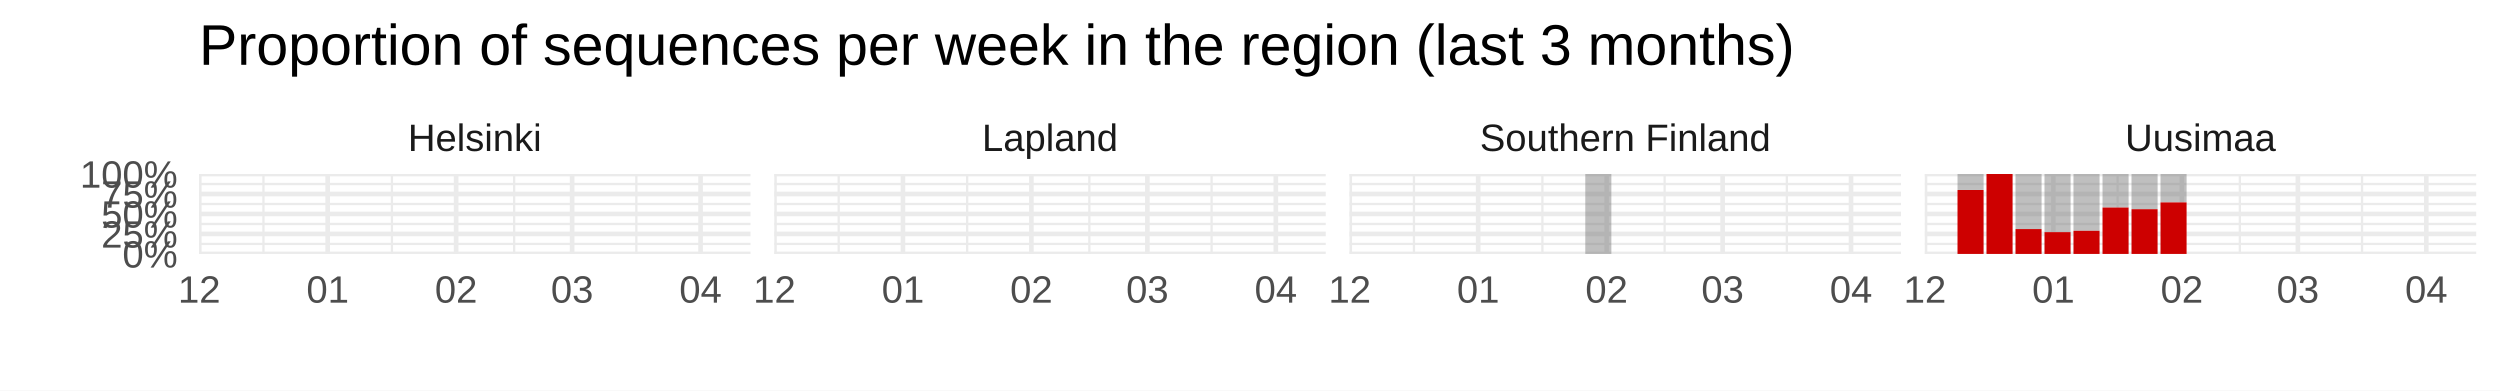
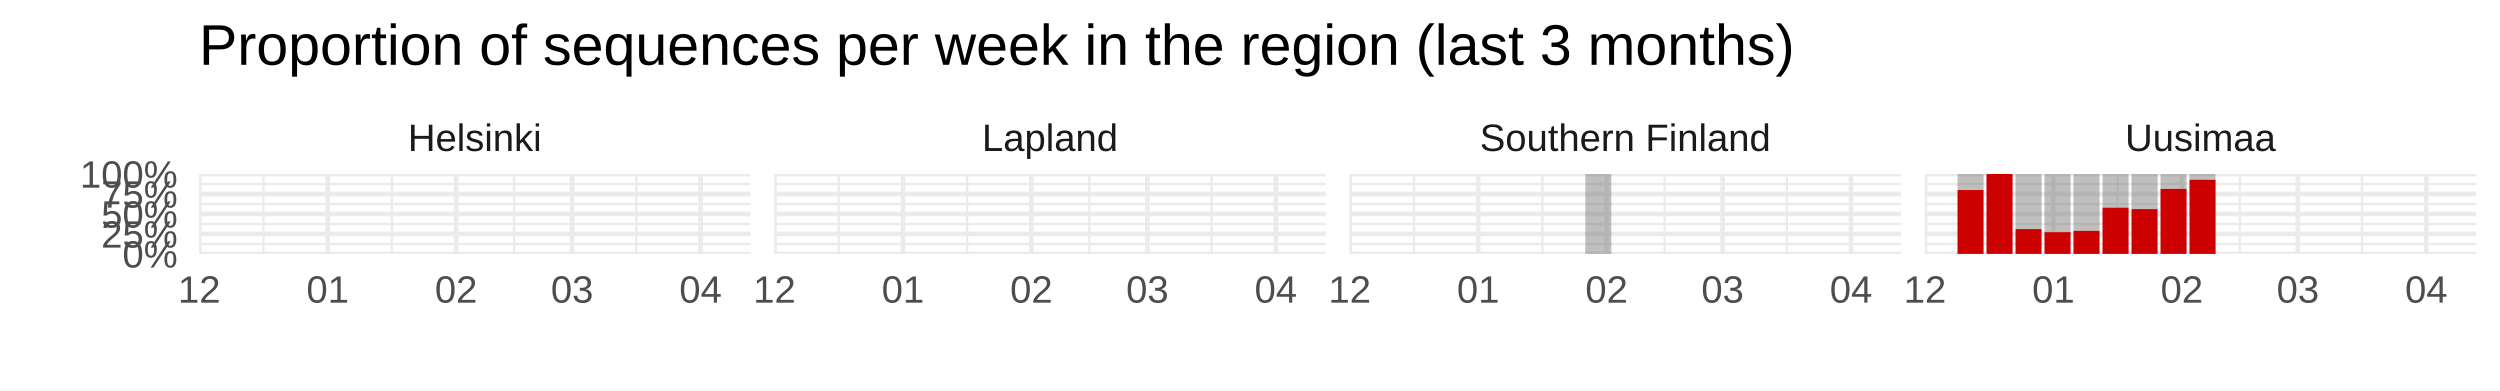
<svg xmlns="http://www.w3.org/2000/svg" class="svglite" width="576.00pt" height="90.00pt" viewBox="0 0 576.00 90.00">
  <defs>
    <style type="text/css">
    .svglite line, .svglite polyline, .svglite polygon, .svglite path, .svglite rect, .svglite circle {
      fill: none;
      stroke: #000000;
      stroke-linecap: round;
      stroke-linejoin: round;
      stroke-miterlimit: 10.00;
    }
  </style>
  </defs>
  <rect width="100%" height="100%" style="stroke: none; fill: #FFFFFF;" />
  <defs>
    <clipPath id="cpMC4wMHw1NzYuMDB8MC4wMHw5MC4wMA==">
      <rect x="0.00" y="0.00" width="576.00" height="90.00" />
    </clipPath>
  </defs>
  <g clip-path="url(#cpMC4wMHw1NzYuMDB8MC4wMHw5MC4wMA==)">
</g>
  <defs>
    <clipPath id="cpNDUuODZ8MTcyLjkyfDQwLjA5fDU4LjUw">
      <rect x="45.86" y="40.09" width="127.06" height="18.41" />
    </clipPath>
  </defs>
  <g clip-path="url(#cpNDUuODZ8MTcyLjkyfDQwLjA5fDU4LjUw)">
    <polyline points="45.86,56.20 172.92,56.20 " style="stroke-width: 0.53; stroke: #EBEBEB; stroke-linecap: butt;" />
    <polyline points="45.86,51.60 172.92,51.60 " style="stroke-width: 0.53; stroke: #EBEBEB; stroke-linecap: butt;" />
    <polyline points="45.86,47.00 172.92,47.00 " style="stroke-width: 0.53; stroke: #EBEBEB; stroke-linecap: butt;" />
    <polyline points="45.86,42.40 172.92,42.40 " style="stroke-width: 0.53; stroke: #EBEBEB; stroke-linecap: butt;" />
    <polyline points="60.70,58.50 60.70,40.09 " style="stroke-width: 0.53; stroke: #EBEBEB; stroke-linecap: butt;" />
    <polyline points="90.30,58.50 90.30,40.09 " style="stroke-width: 0.53; stroke: #EBEBEB; stroke-linecap: butt;" />
    <polyline points="118.46,58.50 118.46,40.09 " style="stroke-width: 0.53; stroke: #EBEBEB; stroke-linecap: butt;" />
    <polyline points="146.62,58.50 146.62,40.09 " style="stroke-width: 0.53; stroke: #EBEBEB; stroke-linecap: butt;" />
    <polyline points="45.86,58.50 172.92,58.50 " style="stroke-width: 1.07; stroke: #EBEBEB; stroke-linecap: butt;" />
    <polyline points="45.86,53.90 172.92,53.90 " style="stroke-width: 1.07; stroke: #EBEBEB; stroke-linecap: butt;" />
    <polyline points="45.86,49.30 172.92,49.30 " style="stroke-width: 1.07; stroke: #EBEBEB; stroke-linecap: butt;" />
    <polyline points="45.86,44.70 172.92,44.70 " style="stroke-width: 1.07; stroke: #EBEBEB; stroke-linecap: butt;" />
    <polyline points="45.86,40.09 172.92,40.09 " style="stroke-width: 1.07; stroke: #EBEBEB; stroke-linecap: butt;" />
    <polyline points="45.91,58.50 45.91,40.09 " style="stroke-width: 1.07; stroke: #EBEBEB; stroke-linecap: butt;" />
    <polyline points="75.50,58.50 75.50,40.09 " style="stroke-width: 1.07; stroke: #EBEBEB; stroke-linecap: butt;" />
    <polyline points="105.09,58.50 105.09,40.09 " style="stroke-width: 1.07; stroke: #EBEBEB; stroke-linecap: butt;" />
    <polyline points="131.82,58.50 131.82,40.09 " style="stroke-width: 1.07; stroke: #EBEBEB; stroke-linecap: butt;" />
    <polyline points="161.41,58.50 161.41,40.09 " style="stroke-width: 1.07; stroke: #EBEBEB; stroke-linecap: butt;" />
  </g>
  <g clip-path="url(#cpMC4wMHw1NzYuMDB8MC4wMHw5MC4wMA==)">
</g>
  <defs>
    <clipPath id="cpMTc4LjQwfDMwNS40NXw0MC4wOXw1OC41MA==">
      <rect x="178.40" y="40.09" width="127.06" height="18.41" />
    </clipPath>
  </defs>
  <g clip-path="url(#cpMTc4LjQwfDMwNS40NXw0MC4wOXw1OC41MA==)">
    <polyline points="178.40,56.20 305.45,56.20 " style="stroke-width: 0.53; stroke: #EBEBEB; stroke-linecap: butt;" />
    <polyline points="178.40,51.60 305.45,51.60 " style="stroke-width: 0.53; stroke: #EBEBEB; stroke-linecap: butt;" />
    <polyline points="178.40,47.00 305.45,47.00 " style="stroke-width: 0.53; stroke: #EBEBEB; stroke-linecap: butt;" />
    <polyline points="178.40,42.40 305.45,42.40 " style="stroke-width: 0.53; stroke: #EBEBEB; stroke-linecap: butt;" />
    <polyline points="193.24,58.50 193.24,40.09 " style="stroke-width: 0.53; stroke: #EBEBEB; stroke-linecap: butt;" />
    <polyline points="222.83,58.50 222.83,40.09 " style="stroke-width: 0.53; stroke: #EBEBEB; stroke-linecap: butt;" />
    <polyline points="250.99,58.50 250.99,40.09 " style="stroke-width: 0.53; stroke: #EBEBEB; stroke-linecap: butt;" />
    <polyline points="279.15,58.50 279.15,40.09 " style="stroke-width: 0.53; stroke: #EBEBEB; stroke-linecap: butt;" />
    <polyline points="178.40,58.50 305.45,58.50 " style="stroke-width: 1.07; stroke: #EBEBEB; stroke-linecap: butt;" />
    <polyline points="178.40,53.90 305.45,53.90 " style="stroke-width: 1.07; stroke: #EBEBEB; stroke-linecap: butt;" />
    <polyline points="178.40,49.30 305.45,49.30 " style="stroke-width: 1.07; stroke: #EBEBEB; stroke-linecap: butt;" />
    <polyline points="178.40,44.70 305.45,44.70 " style="stroke-width: 1.07; stroke: #EBEBEB; stroke-linecap: butt;" />
    <polyline points="178.40,40.09 305.45,40.09 " style="stroke-width: 1.07; stroke: #EBEBEB; stroke-linecap: butt;" />
    <polyline points="178.44,58.50 178.44,40.09 " style="stroke-width: 1.07; stroke: #EBEBEB; stroke-linecap: butt;" />
    <polyline points="208.04,58.50 208.04,40.09 " style="stroke-width: 1.07; stroke: #EBEBEB; stroke-linecap: butt;" />
    <polyline points="237.63,58.50 237.63,40.09 " style="stroke-width: 1.07; stroke: #EBEBEB; stroke-linecap: butt;" />
    <polyline points="264.36,58.50 264.36,40.09 " style="stroke-width: 1.07; stroke: #EBEBEB; stroke-linecap: butt;" />
    <polyline points="293.95,58.50 293.95,40.09 " style="stroke-width: 1.07; stroke: #EBEBEB; stroke-linecap: butt;" />
  </g>
  <g clip-path="url(#cpMC4wMHw1NzYuMDB8MC4wMHw5MC4wMA==)">
</g>
  <defs>
    <clipPath id="cpMzEwLjkzfDQzNy45OXw0MC4wOXw1OC41MA==">
      <rect x="310.93" y="40.09" width="127.06" height="18.41" />
    </clipPath>
  </defs>
  <g clip-path="url(#cpMzEwLjkzfDQzNy45OXw0MC4wOXw1OC41MA==)">
    <polyline points="310.93,56.20 437.99,56.20 " style="stroke-width: 0.53; stroke: #EBEBEB; stroke-linecap: butt;" />
    <polyline points="310.93,51.60 437.99,51.60 " style="stroke-width: 0.53; stroke: #EBEBEB; stroke-linecap: butt;" />
    <polyline points="310.93,47.00 437.99,47.00 " style="stroke-width: 0.53; stroke: #EBEBEB; stroke-linecap: butt;" />
    <polyline points="310.93,42.40 437.99,42.40 " style="stroke-width: 0.53; stroke: #EBEBEB; stroke-linecap: butt;" />
    <polyline points="325.77,58.50 325.77,40.09 " style="stroke-width: 0.53; stroke: #EBEBEB; stroke-linecap: butt;" />
    <polyline points="355.37,58.50 355.37,40.09 " style="stroke-width: 0.53; stroke: #EBEBEB; stroke-linecap: butt;" />
    <polyline points="383.53,58.50 383.53,40.09 " style="stroke-width: 0.53; stroke: #EBEBEB; stroke-linecap: butt;" />
    <polyline points="411.69,58.50 411.69,40.09 " style="stroke-width: 0.53; stroke: #EBEBEB; stroke-linecap: butt;" />
    <polyline points="310.93,58.50 437.99,58.50 " style="stroke-width: 1.07; stroke: #EBEBEB; stroke-linecap: butt;" />
    <polyline points="310.93,53.90 437.99,53.90 " style="stroke-width: 1.07; stroke: #EBEBEB; stroke-linecap: butt;" />
    <polyline points="310.93,49.30 437.99,49.30 " style="stroke-width: 1.07; stroke: #EBEBEB; stroke-linecap: butt;" />
    <polyline points="310.93,44.70 437.99,44.70 " style="stroke-width: 1.07; stroke: #EBEBEB; stroke-linecap: butt;" />
    <polyline points="310.93,40.09 437.99,40.09 " style="stroke-width: 1.07; stroke: #EBEBEB; stroke-linecap: butt;" />
    <polyline points="310.98,58.50 310.98,40.09 " style="stroke-width: 1.07; stroke: #EBEBEB; stroke-linecap: butt;" />
    <polyline points="340.57,58.50 340.57,40.09 " style="stroke-width: 1.07; stroke: #EBEBEB; stroke-linecap: butt;" />
    <polyline points="370.16,58.50 370.16,40.09 " style="stroke-width: 1.07; stroke: #EBEBEB; stroke-linecap: butt;" />
    <polyline points="396.89,58.50 396.89,40.09 " style="stroke-width: 1.07; stroke: #EBEBEB; stroke-linecap: butt;" />
    <polyline points="426.48,58.50 426.48,40.09 " style="stroke-width: 1.07; stroke: #EBEBEB; stroke-linecap: butt;" />
    <rect x="365.25" y="40.09" width="6.01" height="18.41" style="stroke-width: 1.07; stroke: none; stroke-linecap: square; stroke-linejoin: miter; fill: #777777; fill-opacity: 0.47;" />
    <rect x="365.25" y="58.50" width="6.01" height="0.00" style="stroke-width: 1.07; stroke: none; stroke-linecap: square; stroke-linejoin: miter; fill: #CD0000;" />
  </g>
  <g clip-path="url(#cpMC4wMHw1NzYuMDB8MC4wMHw5MC4wMA==)">
</g>
  <defs>
    <clipPath id="cpNDQzLjQ3fDU3MC41Mnw0MC4wOXw1OC41MA==">
      <rect x="443.47" y="40.09" width="127.06" height="18.41" />
    </clipPath>
  </defs>
  <g clip-path="url(#cpNDQzLjQ3fDU3MC41Mnw0MC4wOXw1OC41MA==)">
    <polyline points="443.47,56.20 570.52,56.20 " style="stroke-width: 0.53; stroke: #EBEBEB; stroke-linecap: butt;" />
    <polyline points="443.47,51.60 570.52,51.60 " style="stroke-width: 0.53; stroke: #EBEBEB; stroke-linecap: butt;" />
    <polyline points="443.47,47.00 570.52,47.00 " style="stroke-width: 0.53; stroke: #EBEBEB; stroke-linecap: butt;" />
    <polyline points="443.47,42.40 570.52,42.40 " style="stroke-width: 0.53; stroke: #EBEBEB; stroke-linecap: butt;" />
    <polyline points="458.31,58.50 458.31,40.09 " style="stroke-width: 0.53; stroke: #EBEBEB; stroke-linecap: butt;" />
    <polyline points="487.90,58.50 487.90,40.09 " style="stroke-width: 0.53; stroke: #EBEBEB; stroke-linecap: butt;" />
    <polyline points="516.06,58.50 516.06,40.09 " style="stroke-width: 0.53; stroke: #EBEBEB; stroke-linecap: butt;" />
    <polyline points="544.22,58.50 544.22,40.09 " style="stroke-width: 0.53; stroke: #EBEBEB; stroke-linecap: butt;" />
    <polyline points="443.47,58.50 570.52,58.50 " style="stroke-width: 1.07; stroke: #EBEBEB; stroke-linecap: butt;" />
    <polyline points="443.47,53.90 570.52,53.90 " style="stroke-width: 1.07; stroke: #EBEBEB; stroke-linecap: butt;" />
    <polyline points="443.47,49.30 570.52,49.30 " style="stroke-width: 1.07; stroke: #EBEBEB; stroke-linecap: butt;" />
    <polyline points="443.47,44.70 570.52,44.70 " style="stroke-width: 1.07; stroke: #EBEBEB; stroke-linecap: butt;" />
    <polyline points="443.47,40.09 570.52,40.09 " style="stroke-width: 1.07; stroke: #EBEBEB; stroke-linecap: butt;" />
    <polyline points="443.51,58.50 443.51,40.09 " style="stroke-width: 1.07; stroke: #EBEBEB; stroke-linecap: butt;" />
    <polyline points="473.10,58.50 473.10,40.09 " style="stroke-width: 1.07; stroke: #EBEBEB; stroke-linecap: butt;" />
    <polyline points="502.70,58.50 502.70,40.09 " style="stroke-width: 1.07; stroke: #EBEBEB; stroke-linecap: butt;" />
    <polyline points="529.43,58.50 529.43,40.09 " style="stroke-width: 1.07; stroke: #EBEBEB; stroke-linecap: butt;" />
    <polyline points="559.02,58.50 559.02,40.09 " style="stroke-width: 1.07; stroke: #EBEBEB; stroke-linecap: butt;" />
    <rect x="451.01" y="40.09" width="6.01" height="3.68" style="stroke-width: 1.07; stroke: none; stroke-linecap: square; stroke-linejoin: miter; fill: #777777; fill-opacity: 0.47;" />
    <rect x="457.69" y="40.09" width="6.01" height="0.00" style="stroke-width: 1.07; stroke: none; stroke-linecap: square; stroke-linejoin: miter; fill: #777777; fill-opacity: 0.47;" />
    <rect x="464.37" y="40.09" width="6.01" height="12.67" style="stroke-width: 1.07; stroke: none; stroke-linecap: square; stroke-linejoin: miter; fill: #777777; fill-opacity: 0.47;" />
    <rect x="471.05" y="40.09" width="6.01" height="13.39" style="stroke-width: 1.07; stroke: none; stroke-linecap: square; stroke-linejoin: miter; fill: #777777; fill-opacity: 0.47;" />
    <rect x="477.73" y="40.09" width="6.01" height="13.09" style="stroke-width: 1.07; stroke: none; stroke-linecap: square; stroke-linejoin: miter; fill: #777777; fill-opacity: 0.47;" />
-     <rect x="484.42" y="40.09" width="6.01" height="7.73" style="stroke-width: 1.07; stroke: none; stroke-linecap: square; stroke-linejoin: miter; fill: #777777; fill-opacity: 0.47;" />
-     <rect x="491.10" y="40.09" width="6.01" height="8.10" style="stroke-width: 1.07; stroke: none; stroke-linecap: square; stroke-linejoin: miter; fill: #777777; fill-opacity: 0.47;" />
-     <rect x="497.78" y="40.09" width="6.01" height="6.53" style="stroke-width: 1.07; stroke: none; stroke-linecap: square; stroke-linejoin: miter; fill: #777777; fill-opacity: 0.47;" />
+     <rect x="484.42" y="40.09" width="6.01" height="7.74" style="stroke-width: 1.07; stroke: none; stroke-linecap: square; stroke-linejoin: miter; fill: #777777; fill-opacity: 0.47;" />
+     <rect x="491.10" y="40.09" width="6.01" height="8.07" style="stroke-width: 1.07; stroke: none; stroke-linecap: square; stroke-linejoin: miter; fill: #777777; fill-opacity: 0.47;" />
+     <rect x="497.78" y="40.09" width="6.01" height="3.42" style="stroke-width: 1.07; stroke: none; stroke-linecap: square; stroke-linejoin: miter; fill: #777777; fill-opacity: 0.47;" />
+     <rect x="504.46" y="40.09" width="6.01" height="1.29" style="stroke-width: 1.07; stroke: none; stroke-linecap: square; stroke-linejoin: miter; fill: #777777; fill-opacity: 0.47;" />
    <rect x="451.01" y="43.78" width="6.01" height="14.73" style="stroke-width: 1.07; stroke: none; stroke-linecap: square; stroke-linejoin: miter; fill: #CD0000;" />
    <rect x="457.69" y="40.09" width="6.01" height="18.41" style="stroke-width: 1.07; stroke: none; stroke-linecap: square; stroke-linejoin: miter; fill: #CD0000;" />
    <rect x="464.37" y="52.77" width="6.01" height="5.73" style="stroke-width: 1.07; stroke: none; stroke-linecap: square; stroke-linejoin: miter; fill: #CD0000;" />
    <rect x="471.05" y="53.48" width="6.01" height="5.02" style="stroke-width: 1.07; stroke: none; stroke-linecap: square; stroke-linejoin: miter; fill: #CD0000;" />
    <rect x="477.73" y="53.18" width="6.01" height="5.32" style="stroke-width: 1.07; stroke: none; stroke-linecap: square; stroke-linejoin: miter; fill: #CD0000;" />
-     <rect x="484.42" y="47.82" width="6.01" height="10.68" style="stroke-width: 1.07; stroke: none; stroke-linecap: square; stroke-linejoin: miter; fill: #CD0000;" />
-     <rect x="491.10" y="48.20" width="6.01" height="10.31" style="stroke-width: 1.07; stroke: none; stroke-linecap: square; stroke-linejoin: miter; fill: #CD0000;" />
-     <rect x="497.78" y="46.63" width="6.01" height="11.88" style="stroke-width: 1.07; stroke: none; stroke-linecap: square; stroke-linejoin: miter; fill: #CD0000;" />
+     <rect x="484.42" y="47.83" width="6.01" height="10.67" style="stroke-width: 1.07; stroke: none; stroke-linecap: square; stroke-linejoin: miter; fill: #CD0000;" />
+     <rect x="491.10" y="48.17" width="6.01" height="10.34" style="stroke-width: 1.07; stroke: none; stroke-linecap: square; stroke-linejoin: miter; fill: #CD0000;" />
+     <rect x="497.78" y="43.51" width="6.01" height="14.99" style="stroke-width: 1.07; stroke: none; stroke-linecap: square; stroke-linejoin: miter; fill: #CD0000;" />
+     <rect x="504.46" y="41.39" width="6.01" height="17.12" style="stroke-width: 1.07; stroke: none; stroke-linecap: square; stroke-linejoin: miter; fill: #CD0000;" />
  </g>
  <g clip-path="url(#cpMC4wMHw1NzYuMDB8MC4wMHw5MC4wMA==)">
</g>
  <defs>
    <clipPath id="cpNDUuODZ8MTcyLjkyfDIzLjE4fDQwLjA5">
      <rect x="45.86" y="23.18" width="127.06" height="16.92" />
    </clipPath>
  </defs>
  <g clip-path="url(#cpNDUuODZ8MTcyLjkyfDIzLjE4fDQwLjA5)">
    <text x="109.39" y="34.79" text-anchor="middle" style="font-size: 8.80px; fill: #1A1A1A; font-family: Arial;" textLength="33.24px" lengthAdjust="spacingAndGlyphs"> Helsinki</text>
  </g>
  <g clip-path="url(#cpMC4wMHw1NzYuMDB8MC4wMHw5MC4wMA==)">
</g>
  <defs>
    <clipPath id="cpMTc4LjQwfDMwNS40NXwyMy4xOHw0MC4wOQ==">
      <rect x="178.40" y="23.18" width="127.06" height="16.92" />
    </clipPath>
  </defs>
  <g clip-path="url(#cpMTc4LjQwfDMwNS40NXwyMy4xOHw0MC4wOQ==)">
    <text x="241.92" y="34.79" text-anchor="middle" style="font-size: 8.80px; fill: #1A1A1A; font-family: Arial;" textLength="33.78px" lengthAdjust="spacingAndGlyphs"> Lapland</text>
  </g>
  <g clip-path="url(#cpMC4wMHw1NzYuMDB8MC4wMHw5MC4wMA==)">
</g>
  <defs>
    <clipPath id="cpMzEwLjkzfDQzNy45OXwyMy4xOHw0MC4wOQ==">
      <rect x="310.93" y="23.18" width="127.06" height="16.92" />
    </clipPath>
  </defs>
  <g clip-path="url(#cpMzEwLjkzfDQzNy45OXwyMy4xOHw0MC4wOQ==)">
    <text x="374.46" y="34.79" text-anchor="middle" style="font-size: 8.80px; fill: #1A1A1A; font-family: Arial;" textLength="69.48px" lengthAdjust="spacingAndGlyphs"> Southern Finland</text>
  </g>
  <g clip-path="url(#cpMC4wMHw1NzYuMDB8MC4wMHw5MC4wMA==)">
</g>
  <defs>
    <clipPath id="cpNDQzLjQ3fDU3MC41MnwyMy4xOHw0MC4wOQ==">
      <rect x="443.47" y="23.18" width="127.06" height="16.92" />
    </clipPath>
  </defs>
  <g clip-path="url(#cpNDQzLjQ3fDU3MC41MnwyMy4xOHw0MC4wOQ==)">
    <text x="506.99" y="34.79" text-anchor="middle" style="font-size: 8.80px; fill: #1A1A1A; font-family: Arial;" textLength="37.17px" lengthAdjust="spacingAndGlyphs"> Uusimaa</text>
  </g>
  <g clip-path="url(#cpMC4wMHw1NzYuMDB8MC4wMHw5MC4wMA==)">
    <text x="45.91" y="69.74" text-anchor="middle" style="font-size: 8.80px; fill: #4D4D4D; font-family: Arial;" textLength="9.79px" lengthAdjust="spacingAndGlyphs">12</text>
    <text x="75.50" y="69.74" text-anchor="middle" style="font-size: 8.80px; fill: #4D4D4D; font-family: Arial;" textLength="9.79px" lengthAdjust="spacingAndGlyphs">01</text>
    <text x="105.09" y="69.74" text-anchor="middle" style="font-size: 8.80px; fill: #4D4D4D; font-family: Arial;" textLength="9.79px" lengthAdjust="spacingAndGlyphs">02</text>
    <text x="131.82" y="69.74" text-anchor="middle" style="font-size: 8.80px; fill: #4D4D4D; font-family: Arial;" textLength="9.79px" lengthAdjust="spacingAndGlyphs">03</text>
    <text x="161.41" y="69.74" text-anchor="middle" style="font-size: 8.80px; fill: #4D4D4D; font-family: Arial;" textLength="9.79px" lengthAdjust="spacingAndGlyphs">04</text>
    <text x="178.44" y="69.74" text-anchor="middle" style="font-size: 8.80px; fill: #4D4D4D; font-family: Arial;" textLength="9.79px" lengthAdjust="spacingAndGlyphs">12</text>
    <text x="208.04" y="69.74" text-anchor="middle" style="font-size: 8.80px; fill: #4D4D4D; font-family: Arial;" textLength="9.79px" lengthAdjust="spacingAndGlyphs">01</text>
    <text x="237.63" y="69.74" text-anchor="middle" style="font-size: 8.80px; fill: #4D4D4D; font-family: Arial;" textLength="9.79px" lengthAdjust="spacingAndGlyphs">02</text>
    <text x="264.36" y="69.74" text-anchor="middle" style="font-size: 8.80px; fill: #4D4D4D; font-family: Arial;" textLength="9.79px" lengthAdjust="spacingAndGlyphs">03</text>
    <text x="293.95" y="69.74" text-anchor="middle" style="font-size: 8.80px; fill: #4D4D4D; font-family: Arial;" textLength="9.79px" lengthAdjust="spacingAndGlyphs">04</text>
    <text x="310.98" y="69.74" text-anchor="middle" style="font-size: 8.80px; fill: #4D4D4D; font-family: Arial;" textLength="9.79px" lengthAdjust="spacingAndGlyphs">12</text>
    <text x="340.57" y="69.74" text-anchor="middle" style="font-size: 8.80px; fill: #4D4D4D; font-family: Arial;" textLength="9.79px" lengthAdjust="spacingAndGlyphs">01</text>
    <text x="370.16" y="69.74" text-anchor="middle" style="font-size: 8.80px; fill: #4D4D4D; font-family: Arial;" textLength="9.79px" lengthAdjust="spacingAndGlyphs">02</text>
    <text x="396.89" y="69.74" text-anchor="middle" style="font-size: 8.80px; fill: #4D4D4D; font-family: Arial;" textLength="9.79px" lengthAdjust="spacingAndGlyphs">03</text>
    <text x="426.48" y="69.74" text-anchor="middle" style="font-size: 8.80px; fill: #4D4D4D; font-family: Arial;" textLength="9.79px" lengthAdjust="spacingAndGlyphs">04</text>
    <text x="443.51" y="69.74" text-anchor="middle" style="font-size: 8.80px; fill: #4D4D4D; font-family: Arial;" textLength="9.79px" lengthAdjust="spacingAndGlyphs">12</text>
    <text x="473.10" y="69.74" text-anchor="middle" style="font-size: 8.80px; fill: #4D4D4D; font-family: Arial;" textLength="9.79px" lengthAdjust="spacingAndGlyphs">01</text>
    <text x="502.70" y="69.74" text-anchor="middle" style="font-size: 8.80px; fill: #4D4D4D; font-family: Arial;" textLength="9.79px" lengthAdjust="spacingAndGlyphs">02</text>
    <text x="529.43" y="69.74" text-anchor="middle" style="font-size: 8.80px; fill: #4D4D4D; font-family: Arial;" textLength="9.79px" lengthAdjust="spacingAndGlyphs">03</text>
    <text x="559.02" y="69.74" text-anchor="middle" style="font-size: 8.80px; fill: #4D4D4D; font-family: Arial;" textLength="9.79px" lengthAdjust="spacingAndGlyphs">04</text>
    <text x="40.93" y="61.65" text-anchor="end" style="font-size: 8.80px; fill: #4D4D4D; font-family: Arial;" textLength="12.72px" lengthAdjust="spacingAndGlyphs">0%</text>
    <text x="40.93" y="57.05" text-anchor="end" style="font-size: 8.80px; fill: #4D4D4D; font-family: Arial;" textLength="17.62px" lengthAdjust="spacingAndGlyphs">25%</text>
    <text x="40.93" y="52.45" text-anchor="end" style="font-size: 8.80px; fill: #4D4D4D; font-family: Arial;" textLength="17.62px" lengthAdjust="spacingAndGlyphs">50%</text>
    <text x="40.93" y="47.85" text-anchor="end" style="font-size: 8.80px; fill: #4D4D4D; font-family: Arial;" textLength="17.62px" lengthAdjust="spacingAndGlyphs">75%</text>
    <text x="40.93" y="43.24" text-anchor="end" style="font-size: 8.80px; fill: #4D4D4D; font-family: Arial;" textLength="22.51px" lengthAdjust="spacingAndGlyphs">100%</text>
    <text x="45.86" y="14.93" style="font-size: 13.20px; font-family: Arial;" textLength="367.36px" lengthAdjust="spacingAndGlyphs">Proportion of sequences per week in the region (last 3 months)</text>
  </g>
</svg>
